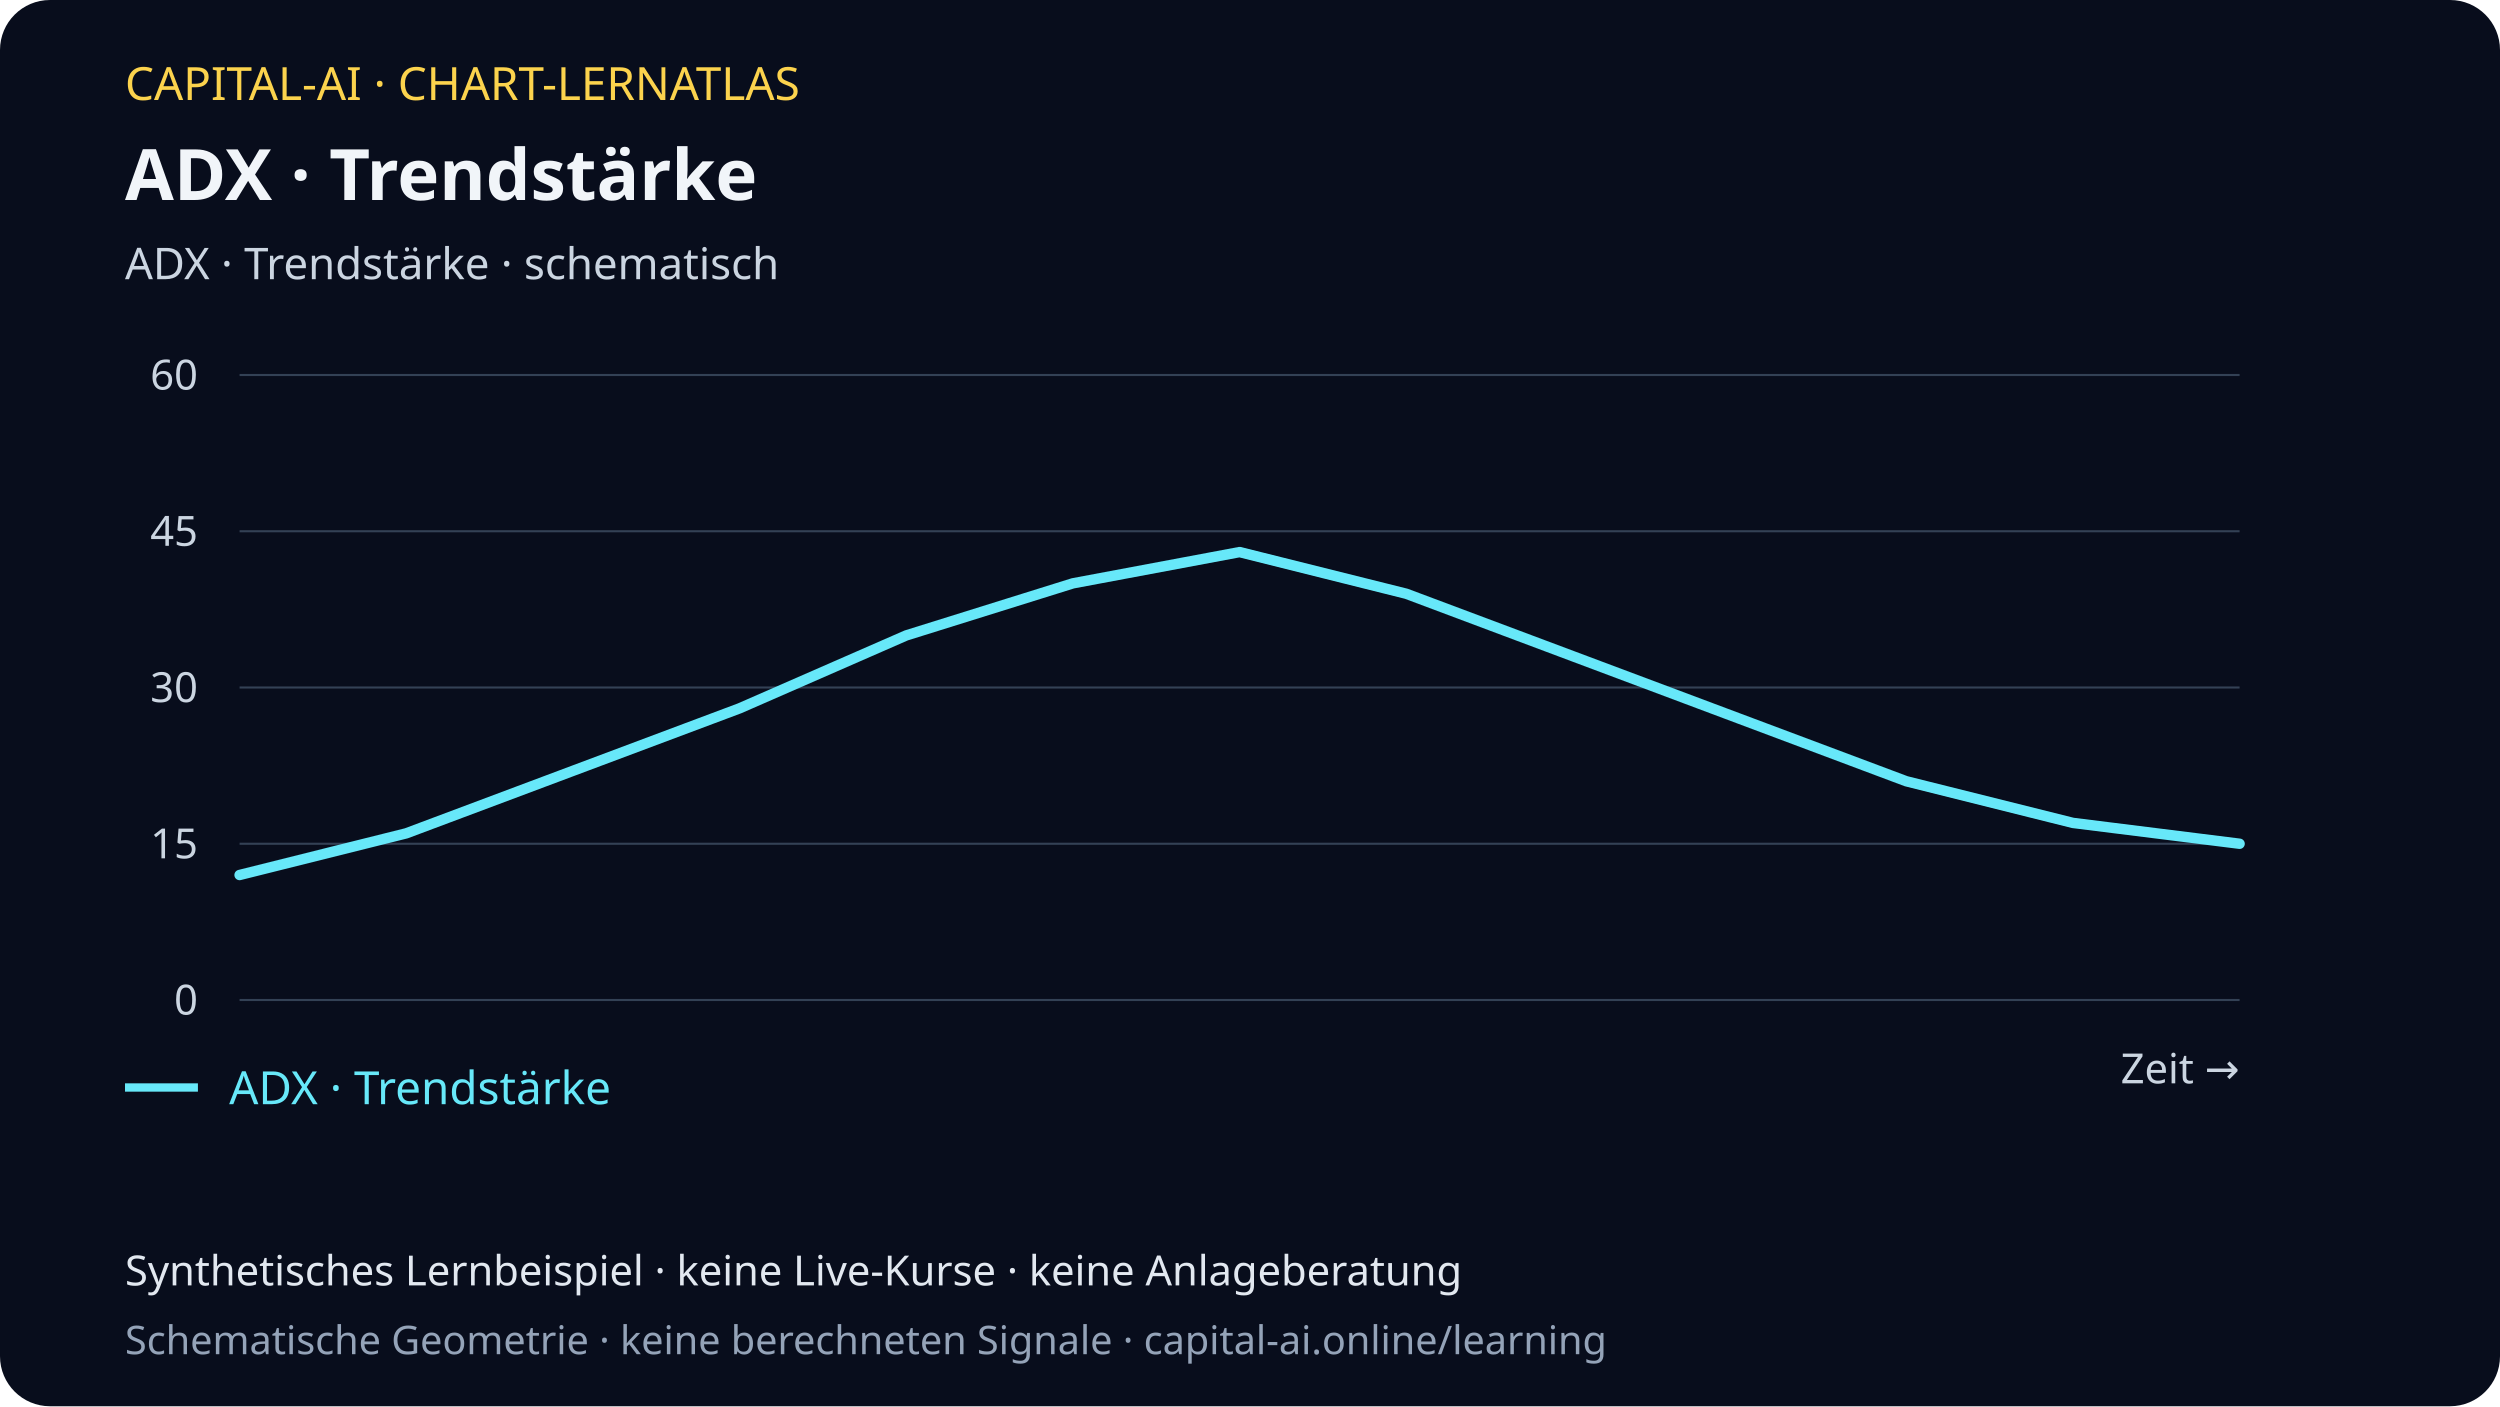
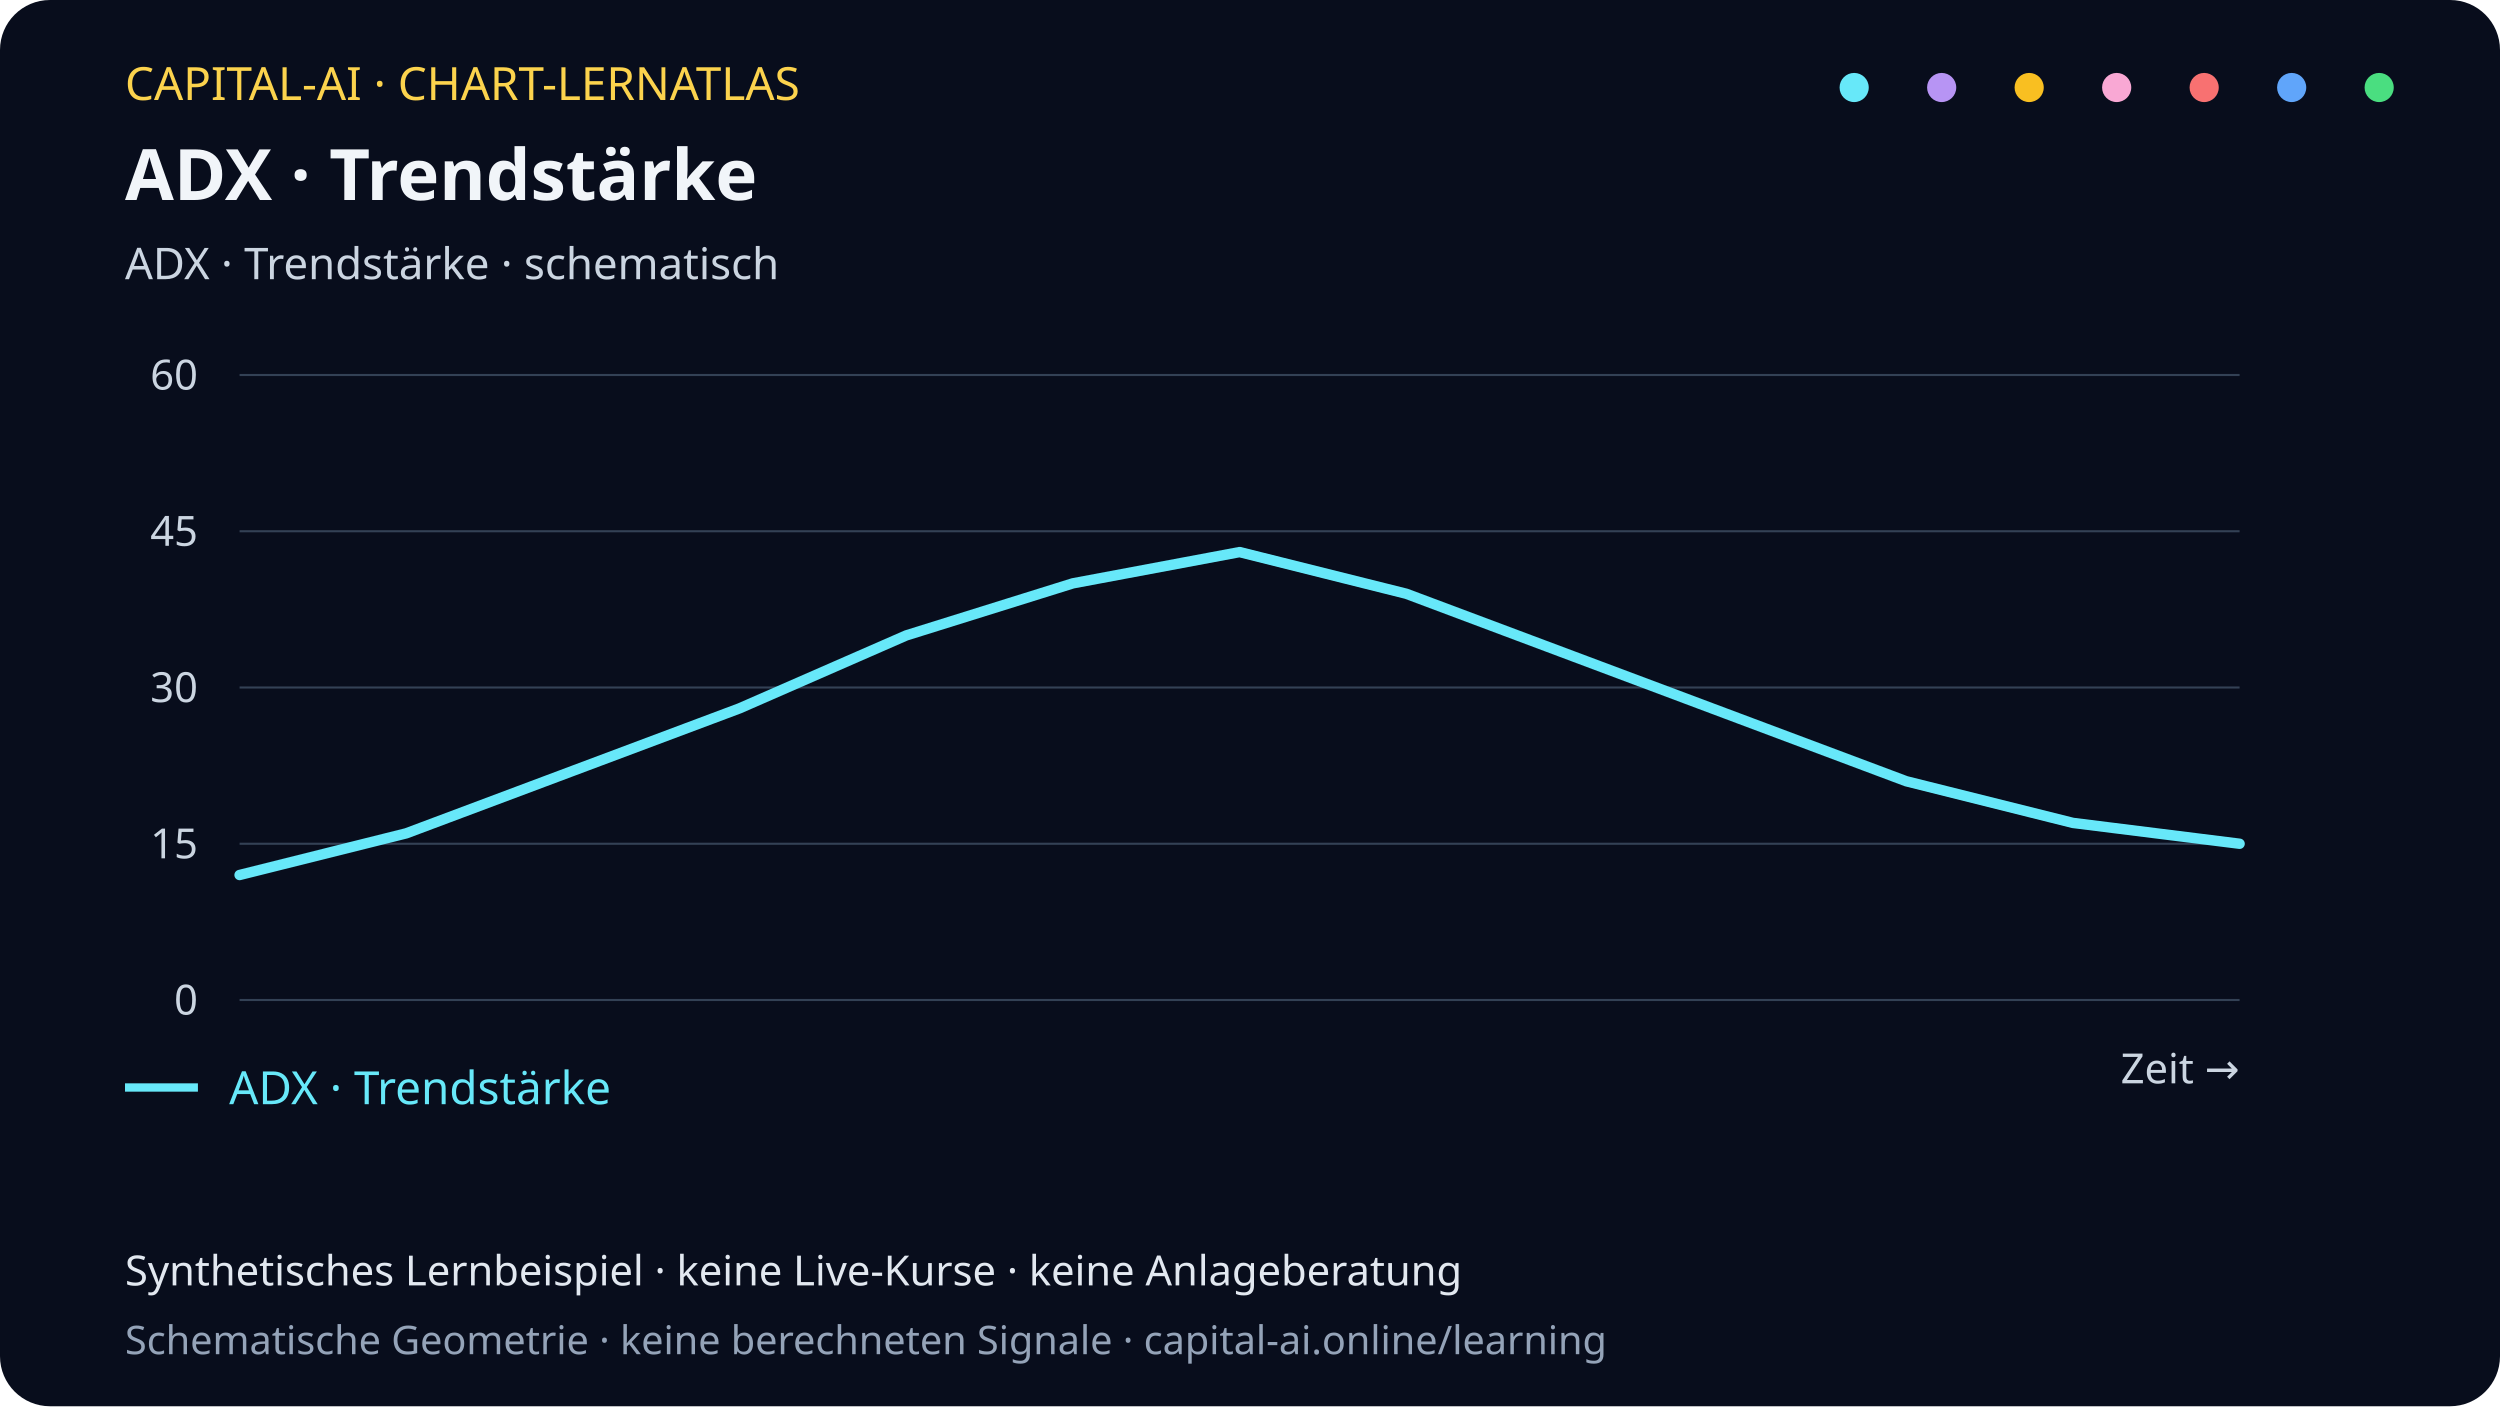
<svg xmlns="http://www.w3.org/2000/svg" viewBox="0 0 1200 675" role="img" aria-label="ADX · Trendstärke. Average Directional Index glättet die relative Differenz der Richtungsindikatoren. Ein höherer Wert beschreibt Trendstärke, nicht die Richtung des Trends. Synthetisches Lernbeispiel · keine Live-Kurse · keine Anlageberatung" class="h-auto w-full rounded-xl">
  <rect width="1200" height="675" rx="24" fill="#080d1c" />
+   <g aria-hidden="true" data-universe-spectrum="CAPITAL_AI_UNIVERSE@1">
+     <circle cx="890" cy="42" r="7" fill="#67E8F9" />
+     <circle cx="932" cy="42" r="7" fill="#B794F4" />
+     <circle cx="974" cy="42" r="7" fill="#F9BF21" />
+     <circle cx="1016" cy="42" r="7" fill="#F9A8D4" />
+     <circle cx="1058" cy="42" r="7" fill="#F87171" />
+     <circle cx="1100" cy="42" r="7" fill="#60A5FA" />
+     <circle cx="1142" cy="42" r="7" fill="#4ADE80" />
+   </g>
  <g font-family="system-ui, sans-serif">
    <text x="60" y="48" fill="#fcd34d" font-size="22">CAPITAL-AI · CHART-LERNATLAS</text>
    <text x="60" y="96" fill="#f1f5f9" font-size="34" font-weight="700">ADX · Trendstärke</text>
    <text x="60" y="134" fill="#cbd5e1" font-size="21">ADX · Trendstärke · schematisch</text>
    <g>
      <line x1="115" x2="1075" y1="480" y2="480" stroke="#334155" />
      <text x="95" y="487" text-anchor="end" fill="#cbd5e1" font-size="20">0</text>
    </g>
    <g>
      <line x1="115" x2="1075" y1="405" y2="405" stroke="#334155" />
      <text x="95" y="412" text-anchor="end" fill="#cbd5e1" font-size="20">15</text>
    </g>
    <g>
      <line x1="115" x2="1075" y1="330" y2="330" stroke="#334155" />
      <text x="95" y="337" text-anchor="end" fill="#cbd5e1" font-size="20">30</text>
    </g>
    <g>
      <line x1="115" x2="1075" y1="255" y2="255" stroke="#334155" />
      <text x="95" y="262" text-anchor="end" fill="#cbd5e1" font-size="20">45</text>
    </g>
    <g>
      <line x1="115" x2="1075" y1="180" y2="180" stroke="#334155" />
      <text x="95" y="187" text-anchor="end" fill="#cbd5e1" font-size="20">60</text>
    </g>
    <g>
      <polyline points="115,420 195,400 275,370 355,340 435,305 515,280 595,265 675,285 755,315 835,345 915,375 995,395 1075,405" fill="none" stroke="#67e8f9" stroke-width="5" stroke-linejoin="round" stroke-linecap="round" />
      <line x1="60" x2="95" y1="522" y2="522" stroke="#67e8f9" stroke-width="4" />
      <text x="110" y="530" fill="#67e8f9" font-size="22">ADX · Trendstärke</text>
    </g>
    <text x="1075" y="520" text-anchor="end" fill="#cbd5e1" font-size="20">Zeit →</text>
    <text x="60" y="617" fill="#e2e8f0" font-size="20">Synthetisches Lernbeispiel · keine Live-Kurse · keine Anlageberatung</text>
    <text x="60" y="650" fill="#94a3b8" font-size="19">Schematische Geometrie · keine berechneten Signale · capital-ai.online/learning</text>
  </g>
</svg>
